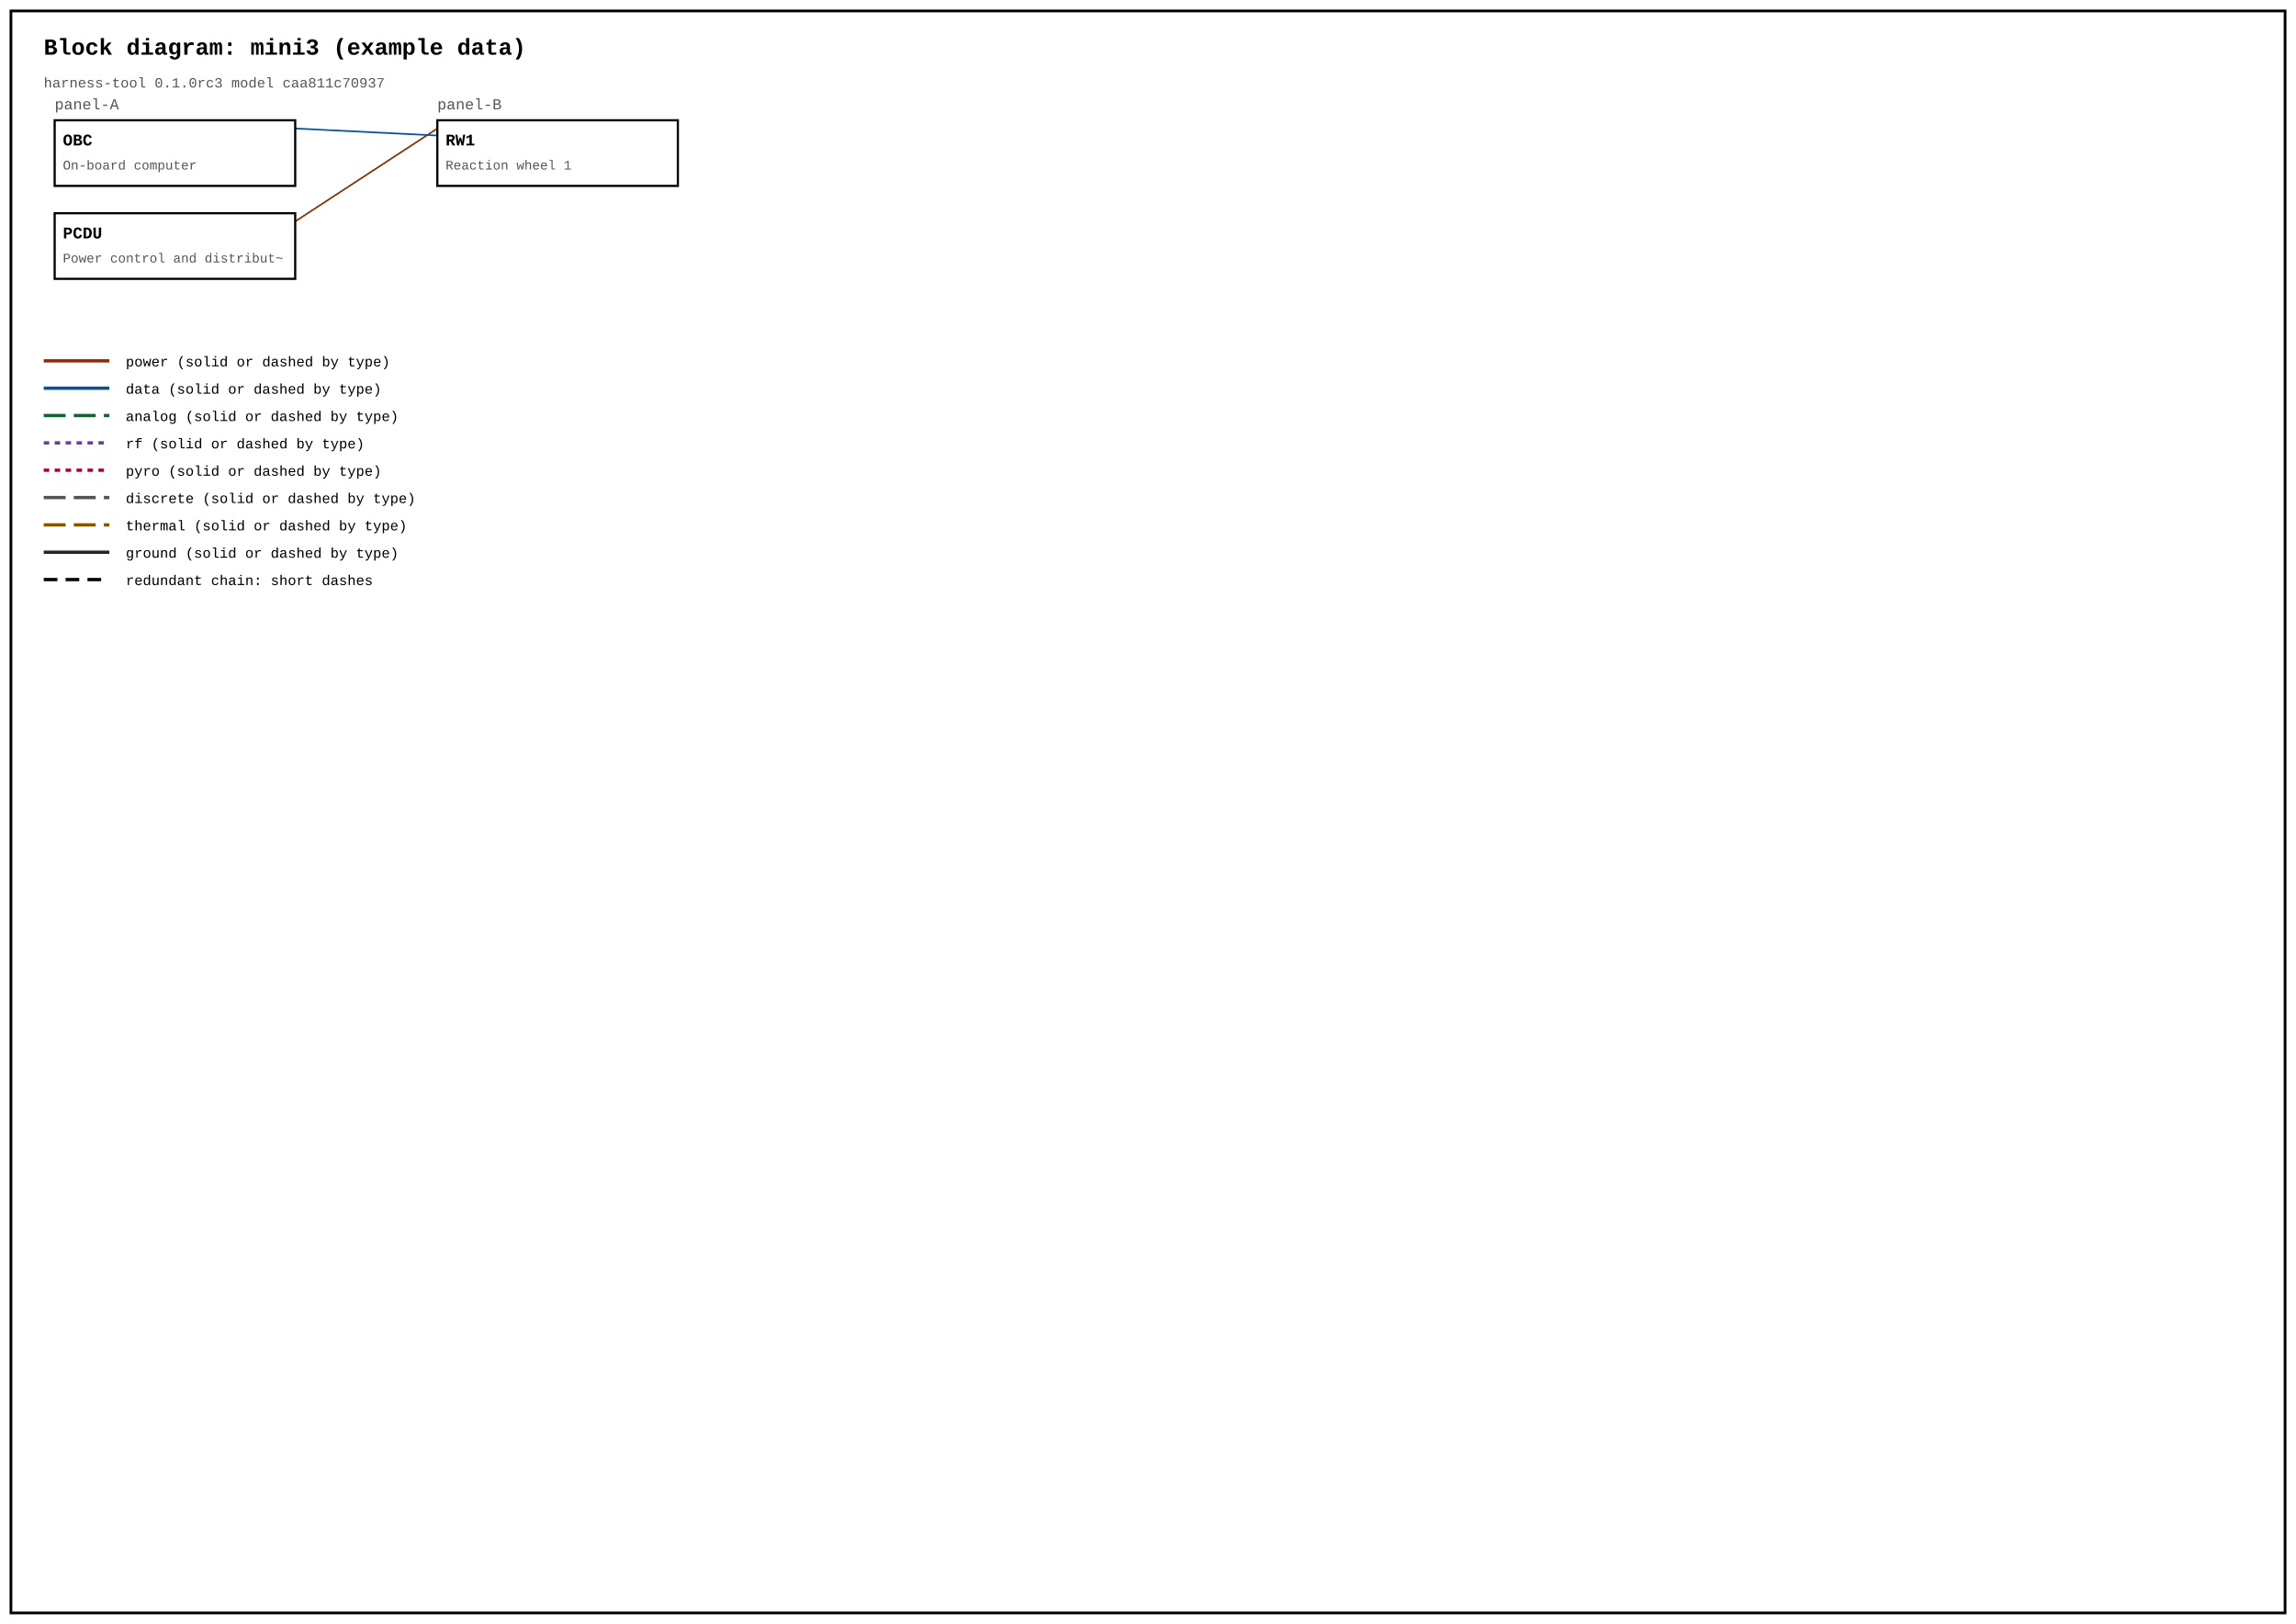
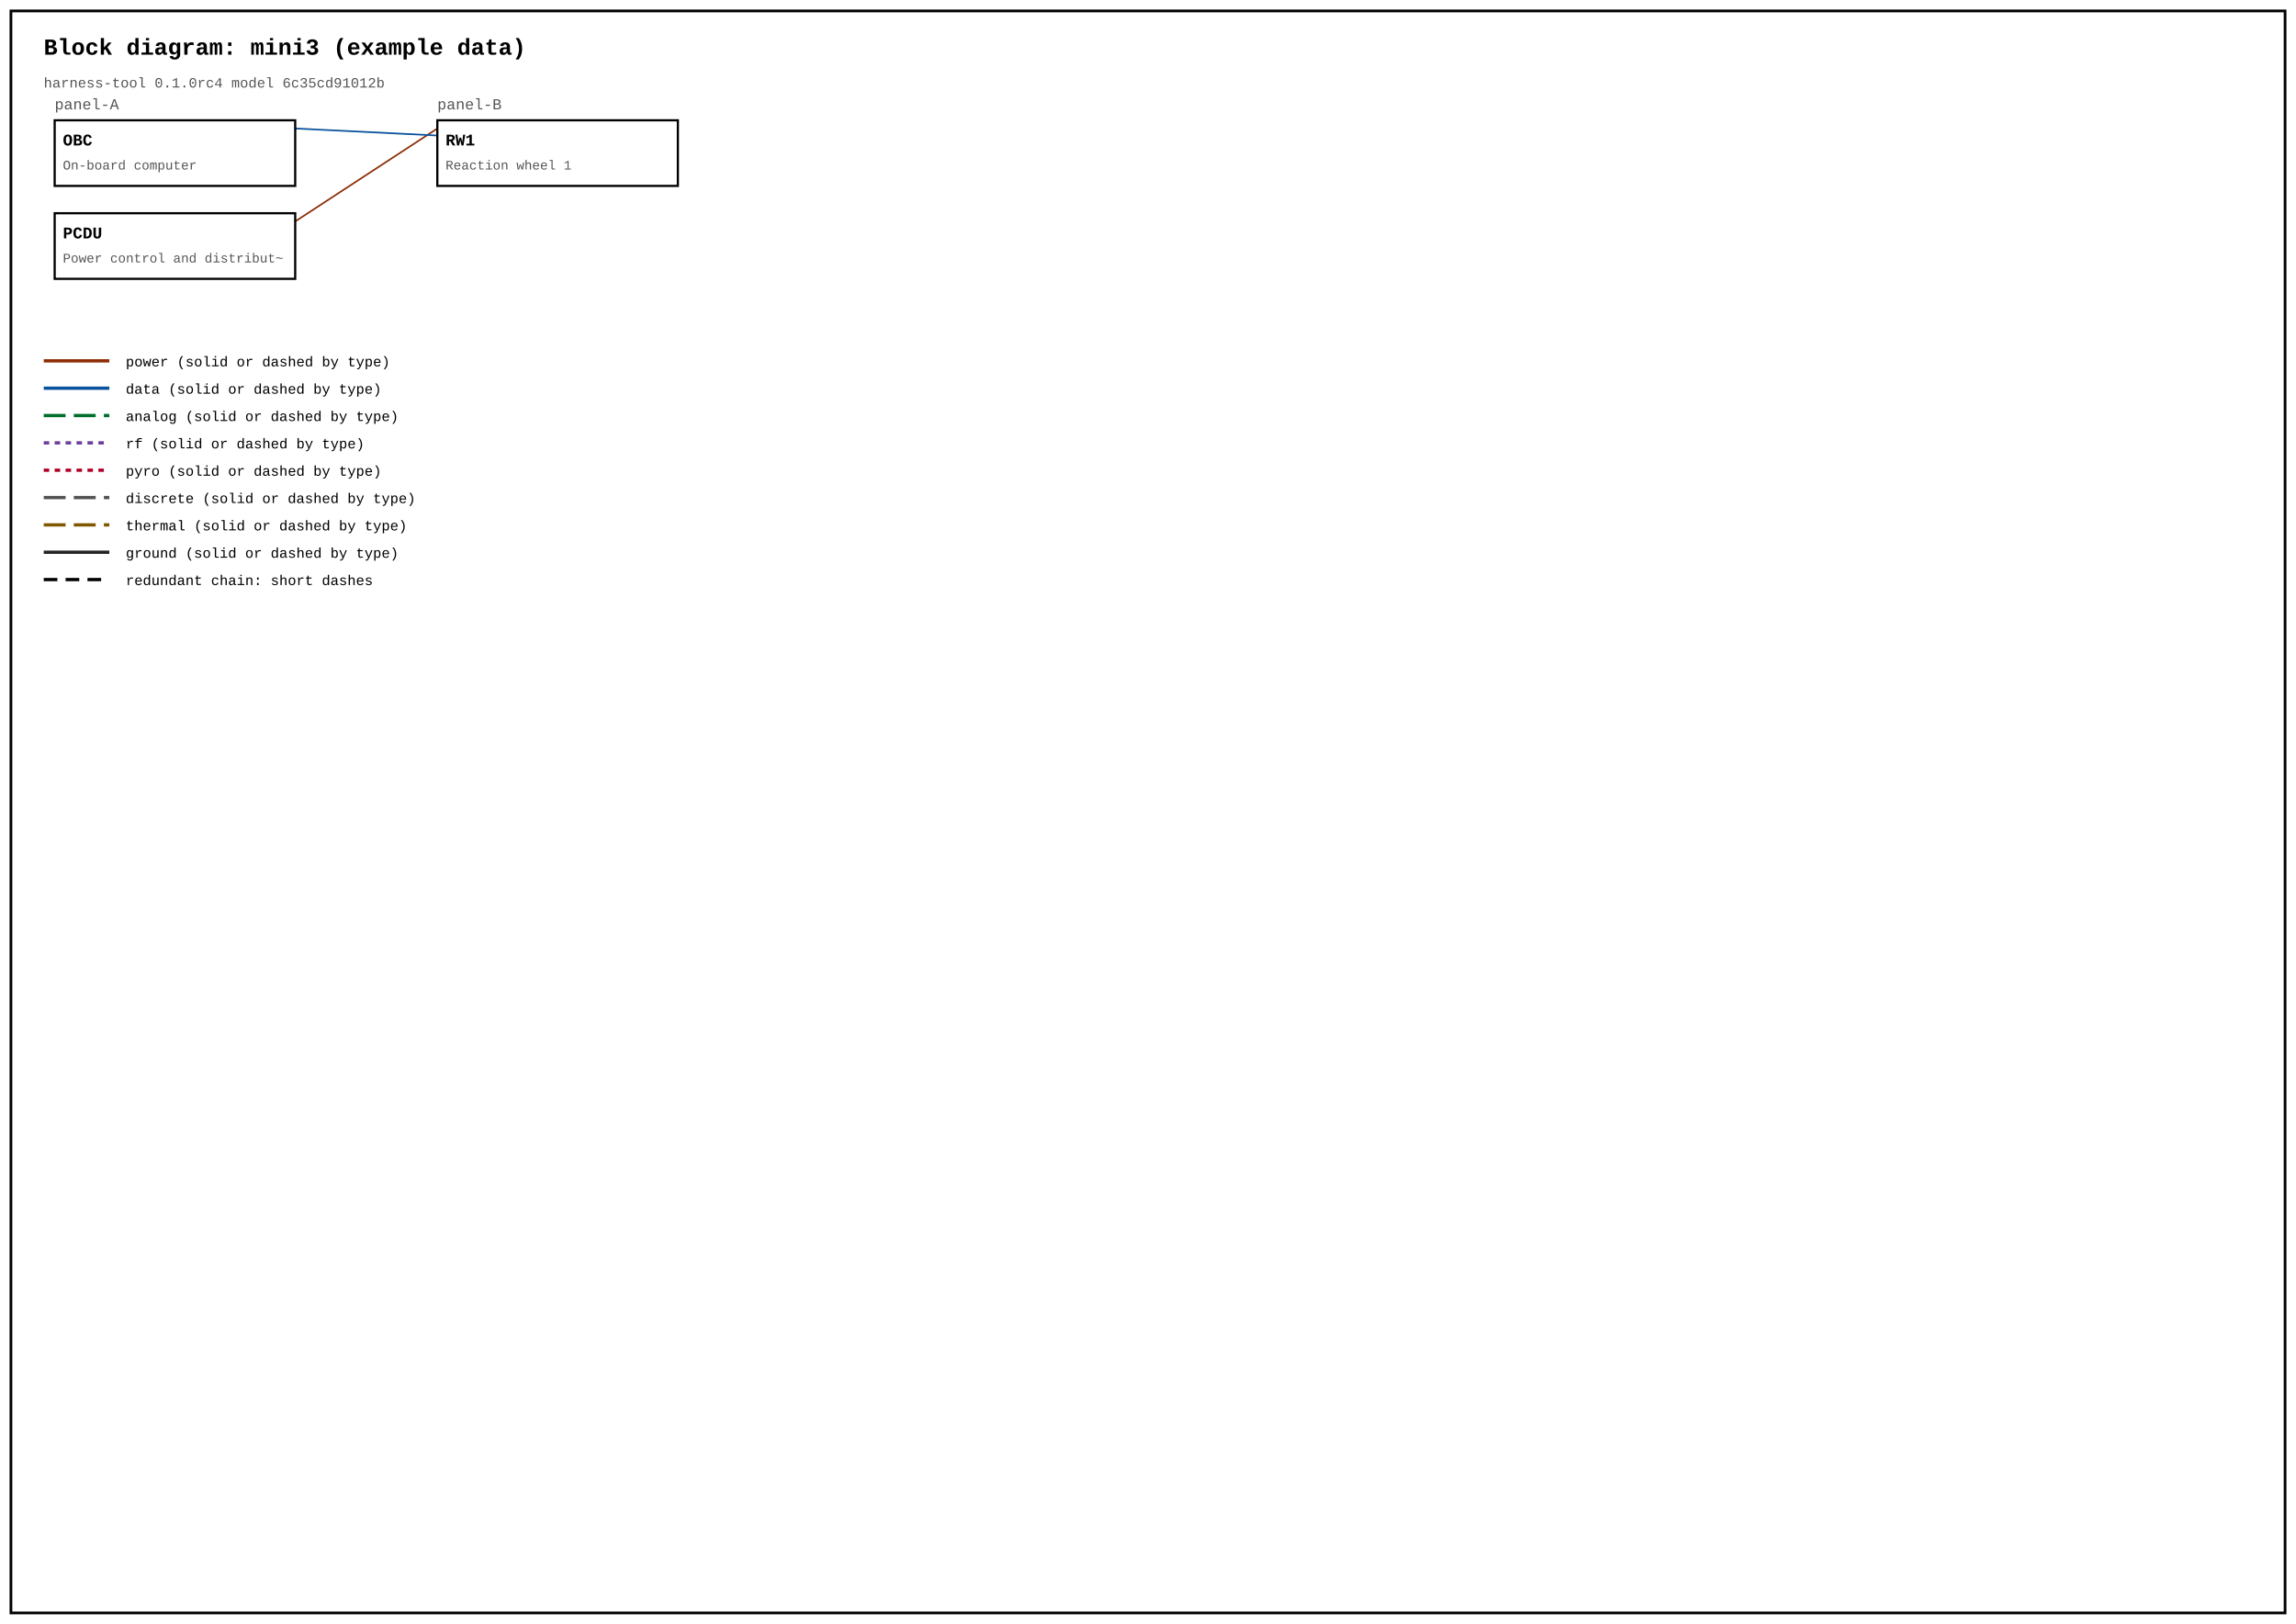
<svg xmlns="http://www.w3.org/2000/svg" width="420mm" height="297mm" viewBox="0 0 420 297" font-family="Courier New, Courier, monospace">
  <rect x="0" y="0" width="420" height="297" fill="#ffffff" />
  <rect x="2" y="2" width="416" height="293" fill="none" stroke="#000000" stroke-width="0.5" />
  <text x="8" y="10" font-size="4.2" font-weight="bold" text-anchor="start" fill="#000000">Block diagram: mini3 (example data)</text>
-   <text x="8" y="16" font-size="2.6" text-anchor="start" fill="#555555">harness-tool 0.1.0rc3 model caa811c70937</text>
+   <text x="8" y="16" font-size="2.6" text-anchor="start" fill="#555555">harness-tool 0.1.0rc4 model 6c35cd91012b</text>
  <text x="10" y="20" font-size="2.8" text-anchor="start" fill="#555555">panel-A</text>
  <text x="80" y="20" font-size="2.8" text-anchor="start" fill="#555555">panel-B</text>
  <line x1="54" y1="40.5" x2="80" y2="23.5" stroke="#8c2d04" stroke-width="0.3" />
  <line x1="54" y1="23.5" x2="80" y2="24.786" stroke="#08519c" stroke-width="0.3" />
  <rect x="10" y="22" width="44" height="12" fill="#ffffff" stroke="#000000" stroke-width="0.4" />
  <text x="11.5" y="26.6" font-size="3" font-weight="bold" text-anchor="start" fill="#000000">OBC</text>
  <text x="11.5" y="31" font-size="2.4" text-anchor="start" fill="#555555">On-board computer</text>
  <rect x="10" y="39" width="44" height="12" fill="#ffffff" stroke="#000000" stroke-width="0.4" />
  <text x="11.5" y="43.6" font-size="3" font-weight="bold" text-anchor="start" fill="#000000">PCDU</text>
  <text x="11.5" y="48" font-size="2.4" text-anchor="start" fill="#555555">Power control and distribut~</text>
  <rect x="80" y="22" width="44" height="12" fill="#ffffff" stroke="#000000" stroke-width="0.4" />
  <text x="81.5" y="26.6" font-size="3" font-weight="bold" text-anchor="start" fill="#000000">RW1</text>
  <text x="81.5" y="31" font-size="2.4" text-anchor="start" fill="#555555">Reaction wheel 1</text>
  <line x1="8" y1="66" x2="20" y2="66" stroke="#8c2d04" stroke-width="0.6" />
  <text x="23" y="67" font-size="2.6" text-anchor="start" fill="#000000">power (solid or dashed by type)</text>
  <line x1="8" y1="71" x2="20" y2="71" stroke="#08519c" stroke-width="0.6" />
  <text x="23" y="72" font-size="2.6" text-anchor="start" fill="#000000">data (solid or dashed by type)</text>
  <line x1="8" y1="76" x2="20" y2="76" stroke="#006d2c" stroke-width="0.6" stroke-dasharray="4 1.5" />
  <text x="23" y="77" font-size="2.6" text-anchor="start" fill="#000000">analog (solid or dashed by type)</text>
  <line x1="8" y1="81" x2="20" y2="81" stroke="#6a3d9a" stroke-width="0.6" stroke-dasharray="1 1" />
  <text x="23" y="82" font-size="2.6" text-anchor="start" fill="#000000">rf (solid or dashed by type)</text>
  <line x1="8" y1="86" x2="20" y2="86" stroke="#b10026" stroke-width="0.6" stroke-dasharray="1 1" />
  <text x="23" y="87" font-size="2.6" text-anchor="start" fill="#000000">pyro (solid or dashed by type)</text>
  <line x1="8" y1="91" x2="20" y2="91" stroke="#525252" stroke-width="0.6" stroke-dasharray="4 1.5" />
  <text x="23" y="92" font-size="2.6" text-anchor="start" fill="#000000">discrete (solid or dashed by type)</text>
  <line x1="8" y1="96" x2="20" y2="96" stroke="#7f5800" stroke-width="0.6" stroke-dasharray="4 1.5" />
  <text x="23" y="97" font-size="2.6" text-anchor="start" fill="#000000">thermal (solid or dashed by type)</text>
  <line x1="8" y1="101" x2="20" y2="101" stroke="#252525" stroke-width="0.6" />
  <text x="23" y="102" font-size="2.6" text-anchor="start" fill="#000000">ground (solid or dashed by type)</text>
  <line x1="8" y1="106" x2="20" y2="106" stroke="#000000" stroke-width="0.6" stroke-dasharray="2.5 1.5" />
  <text x="23" y="107" font-size="2.6" text-anchor="start" fill="#000000">redundant chain: short dashes</text>
</svg>
